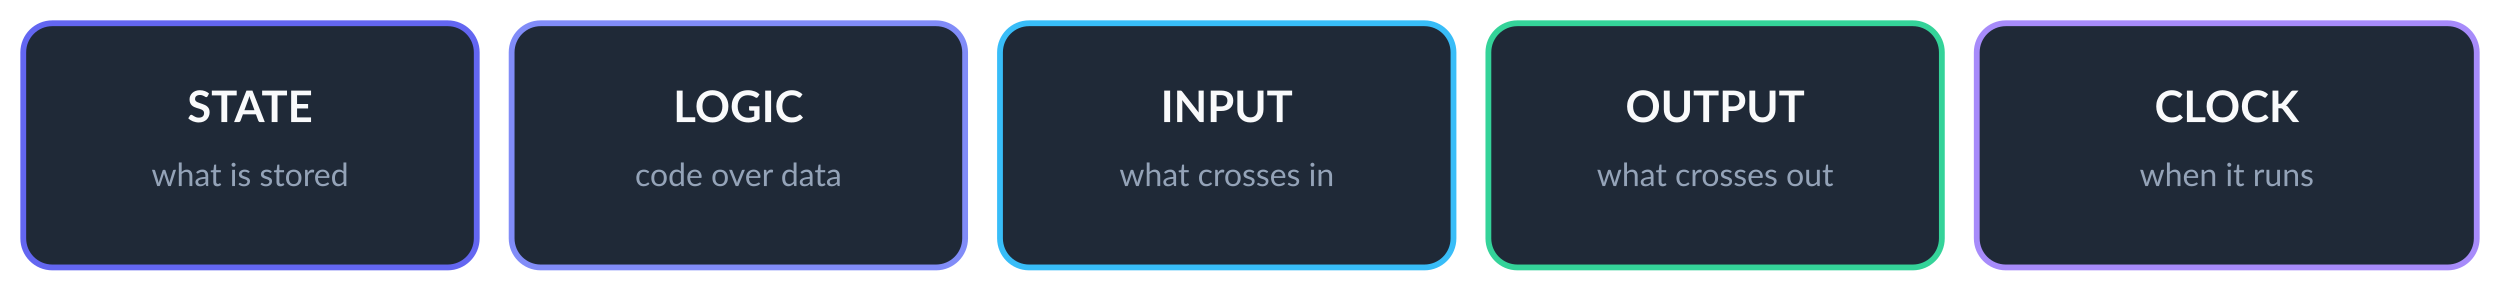
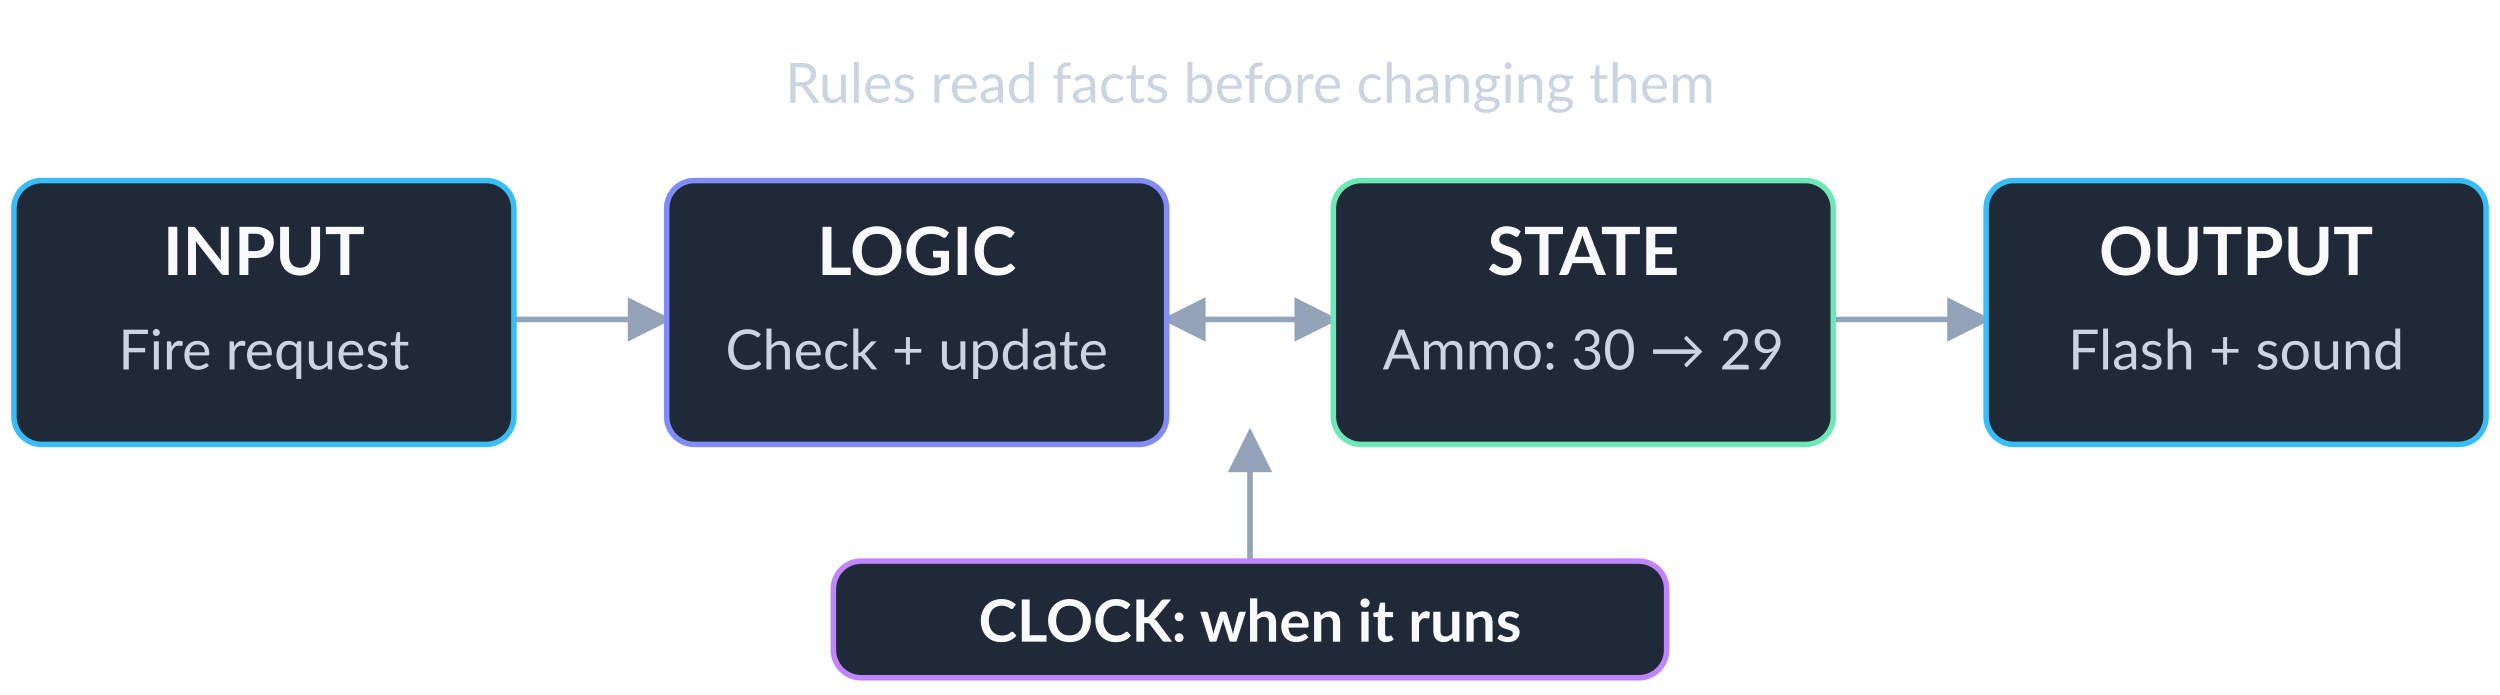
- <svg xmlns="http://www.w3.org/2000/svg" viewBox="0 0 860 100" font-family="Montserrat, Lato, Segoe UI, sans-serif">
-   <g font-weight="700" text-anchor="middle">
-     <rect x="8" y="8" width="156" height="84" rx="10" fill="#1F2937" stroke="#6366F1" stroke-width="2" />
-     <text x="86" y="42" font-size="15" fill="#F9FAFB">STATE</text>
-     <text x="86" y="64" font-size="11" font-weight="400" fill="#94A3B8">what is stored</text>
-     <rect x="176" y="8" width="156" height="84" rx="10" fill="#1F2937" stroke="#818CF8" stroke-width="2" />
-     <text x="254" y="42" font-size="15" fill="#F9FAFB">LOGIC</text>
-     <text x="254" y="64" font-size="11" font-weight="400" fill="#94A3B8">code over data</text>
-     <rect x="344" y="8" width="156" height="84" rx="10" fill="#1F2937" stroke="#38BDF8" stroke-width="2" />
-     <text x="422" y="42" font-size="15" fill="#F9FAFB">INPUT</text>
-     <text x="422" y="64" font-size="11" font-weight="400" fill="#94A3B8">what crosses in</text>
-     <rect x="512" y="8" width="156" height="84" rx="10" fill="#1F2937" stroke="#34D399" stroke-width="2" />
-     <text x="590" y="42" font-size="15" fill="#F9FAFB">OUTPUT</text>
-     <text x="590" y="64" font-size="11" font-weight="400" fill="#94A3B8">what crosses out</text>
-     <rect x="680" y="8" width="172" height="84" rx="10" fill="#1F2937" stroke="#A78BFA" stroke-width="2" />
-     <text x="766" y="42" font-size="15" fill="#F9FAFB">CLOCK</text>
-     <text x="766" y="64" font-size="11" font-weight="400" fill="#94A3B8">when it runs</text>
+ <svg xmlns="http://www.w3.org/2000/svg" viewBox="0 0 900 250" role="img" aria-labelledby="s10-title s10-desc" font-family="Montserrat, Lato, Segoe UI, sans-serif">
+   <defs>
+     <marker id="s10-arrow" markerWidth="8" markerHeight="8" refX="7" refY="4" orient="auto-start-reverse">
+       <path d="M0 0 L8 4 L0 8" fill="#94A3B8" />
+     </marker>
+   </defs>
+   <g fill="none" stroke="#94A3B8" stroke-width="2" marker-end="url(#s10-arrow)">
+     <path d="M185 115 H240" />
+     <path d="M420 115 H480" marker-start="url(#s10-arrow)" />
+     <path d="M660 115 H715" />
+     <path d="M450 202 V156" />
+   </g>
+   <g fill="#1F2937" stroke-width="2">
+     <rect x="5" y="65" width="180" height="95" rx="10" stroke="#38BDF8" />
+     <rect x="240" y="65" width="180" height="95" rx="10" stroke="#818CF8" />
+     <rect x="480" y="65" width="180" height="95" rx="10" stroke="#6EE7B7" />
+     <rect x="715" y="65" width="180" height="95" rx="10" stroke="#38BDF8" />
+     <rect x="300" y="202" width="300" height="42" rx="10" stroke="#C084FC" />
+   </g>
+   <g text-anchor="middle" fill="#F9FAFB" font-size="24" font-weight="700">
+     <text x="95" y="99">INPUT</text>
+     <text x="330" y="99">LOGIC</text>
+     <text x="570" y="99">STATE</text>
+     <text x="805" y="99">OUTPUT</text>
+     <text x="450" y="231" font-size="21">CLOCK: when it runs</text>
+   </g>
+   <g text-anchor="middle" fill="#CBD5E1" font-size="20">
+     <text x="95" y="133">Fire request</text>
+     <text x="330" y="133">Check + update</text>
+     <text x="570" y="133">Ammo: 30 → 29</text>
+     <text x="805" y="133">Flash + sound</text>
+     <text x="450" y="37">Rules read facts before changing them</text>
  </g>
</svg>
